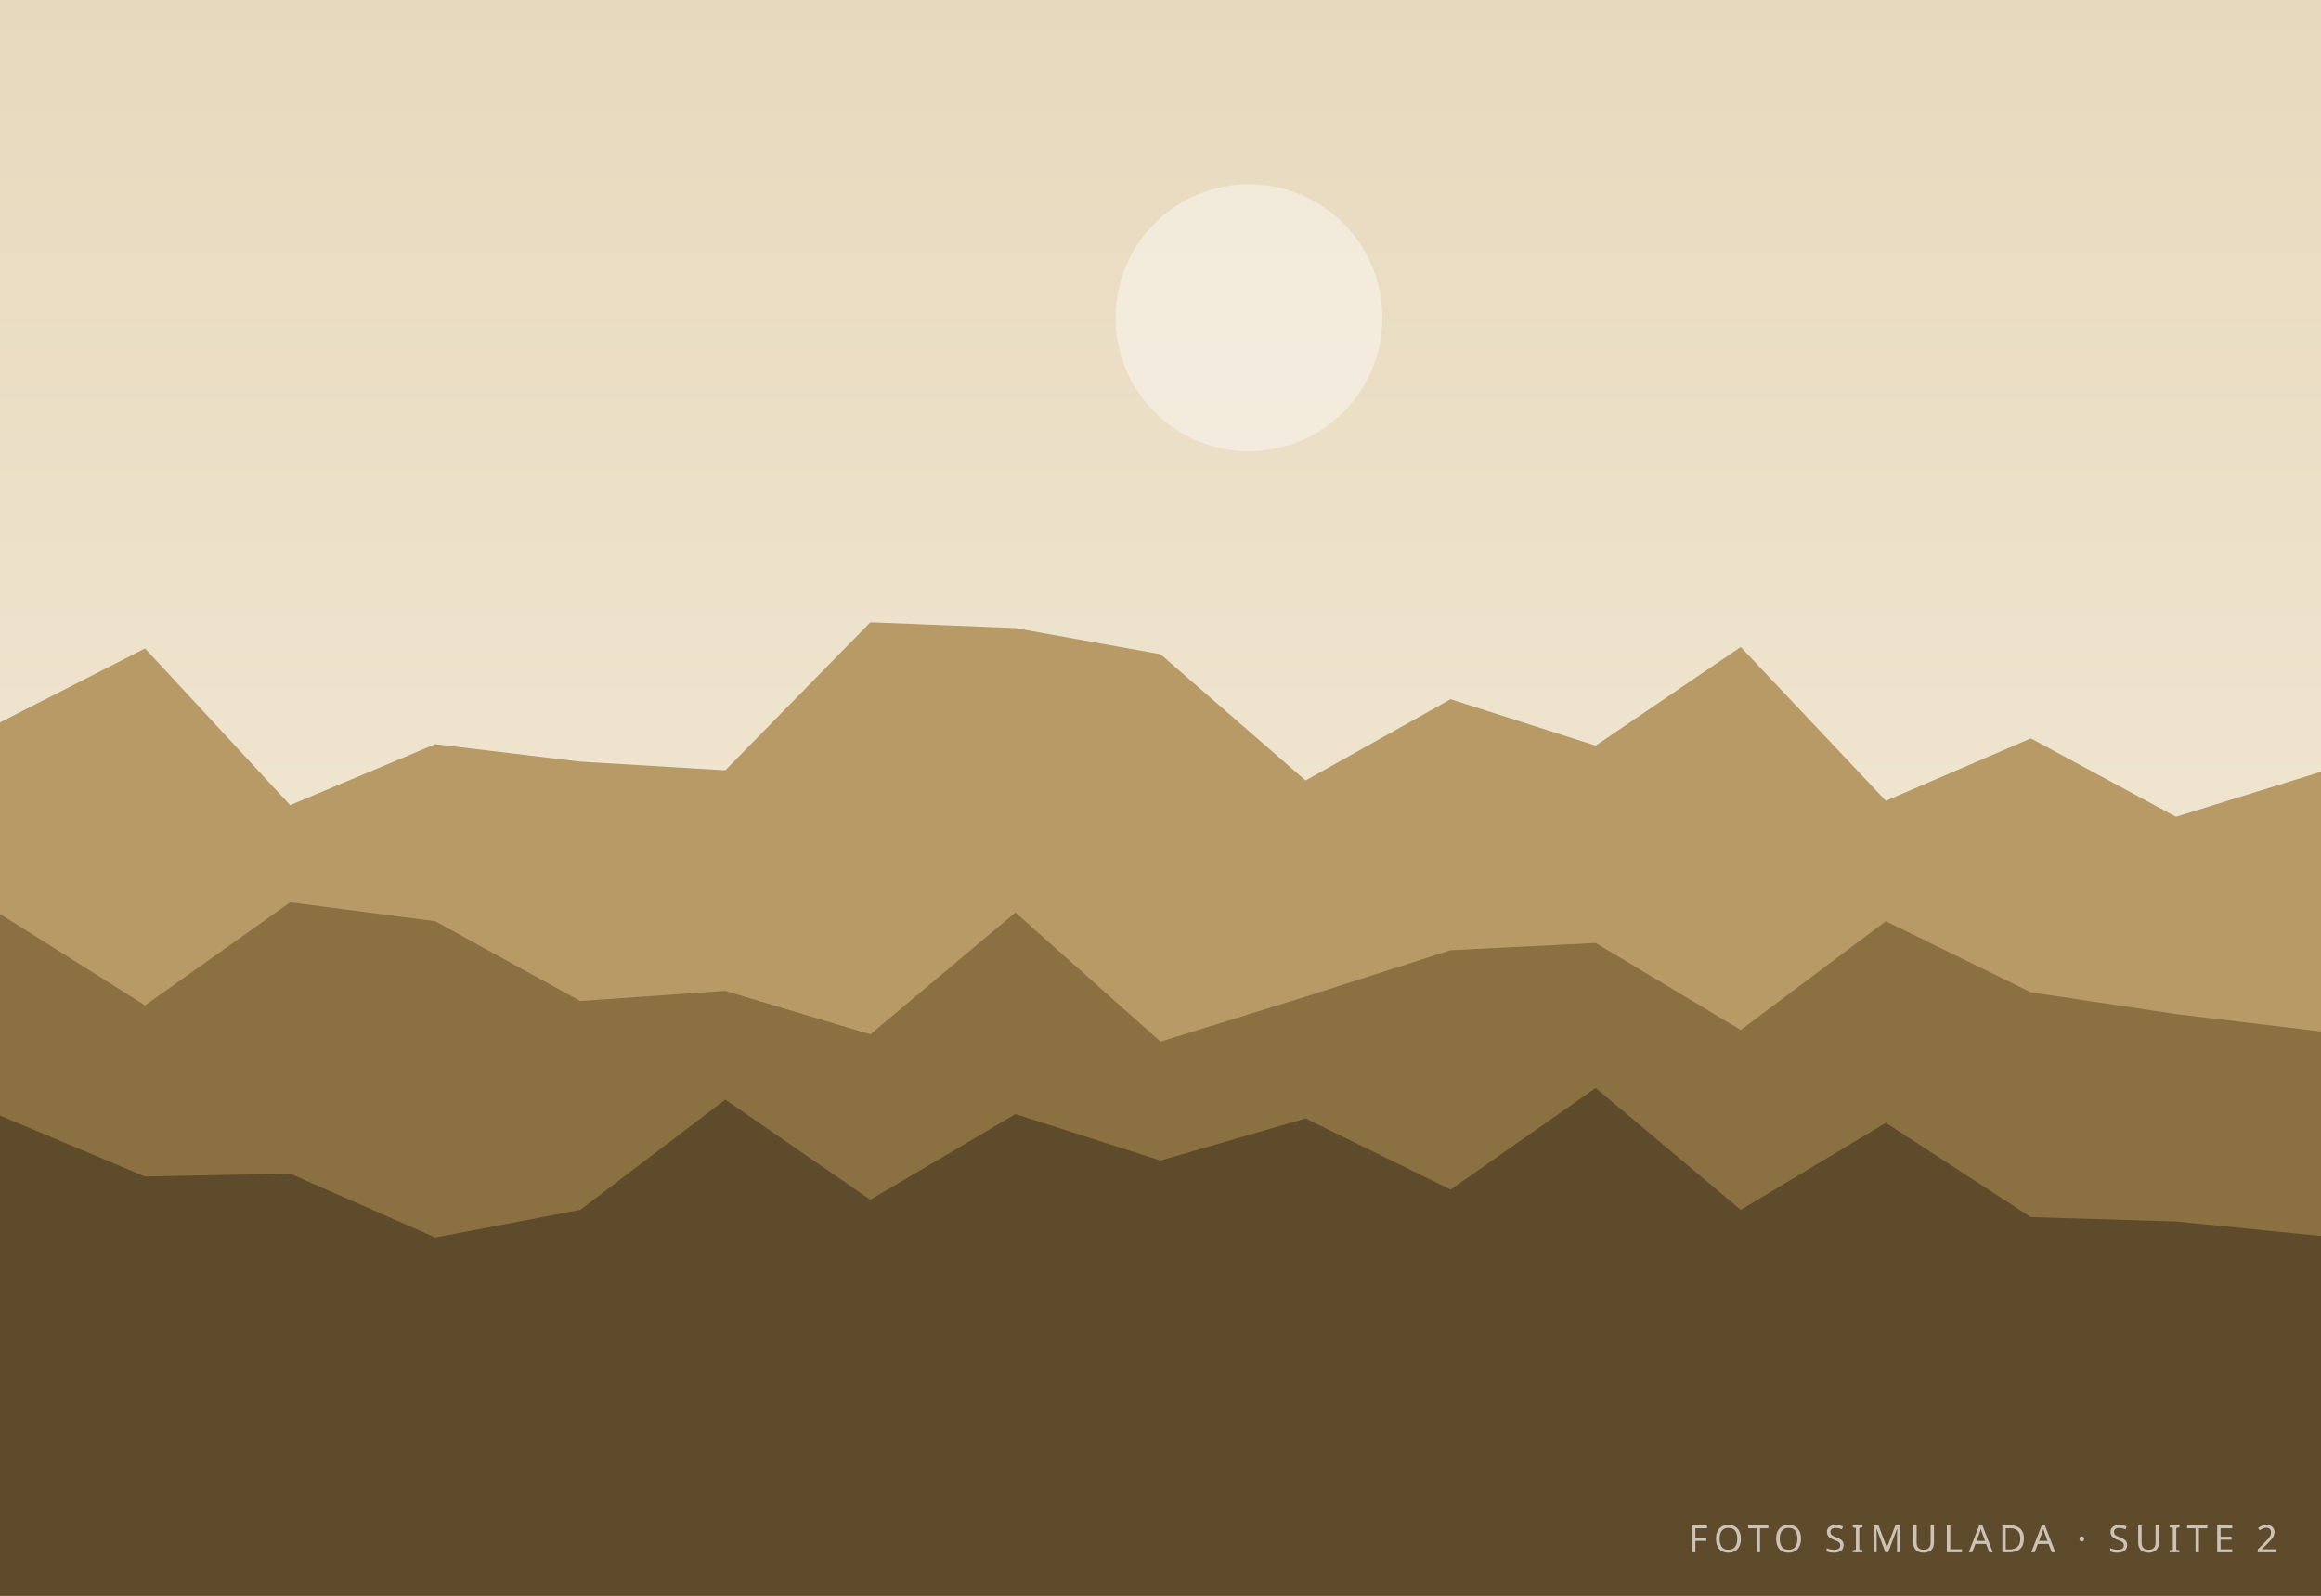
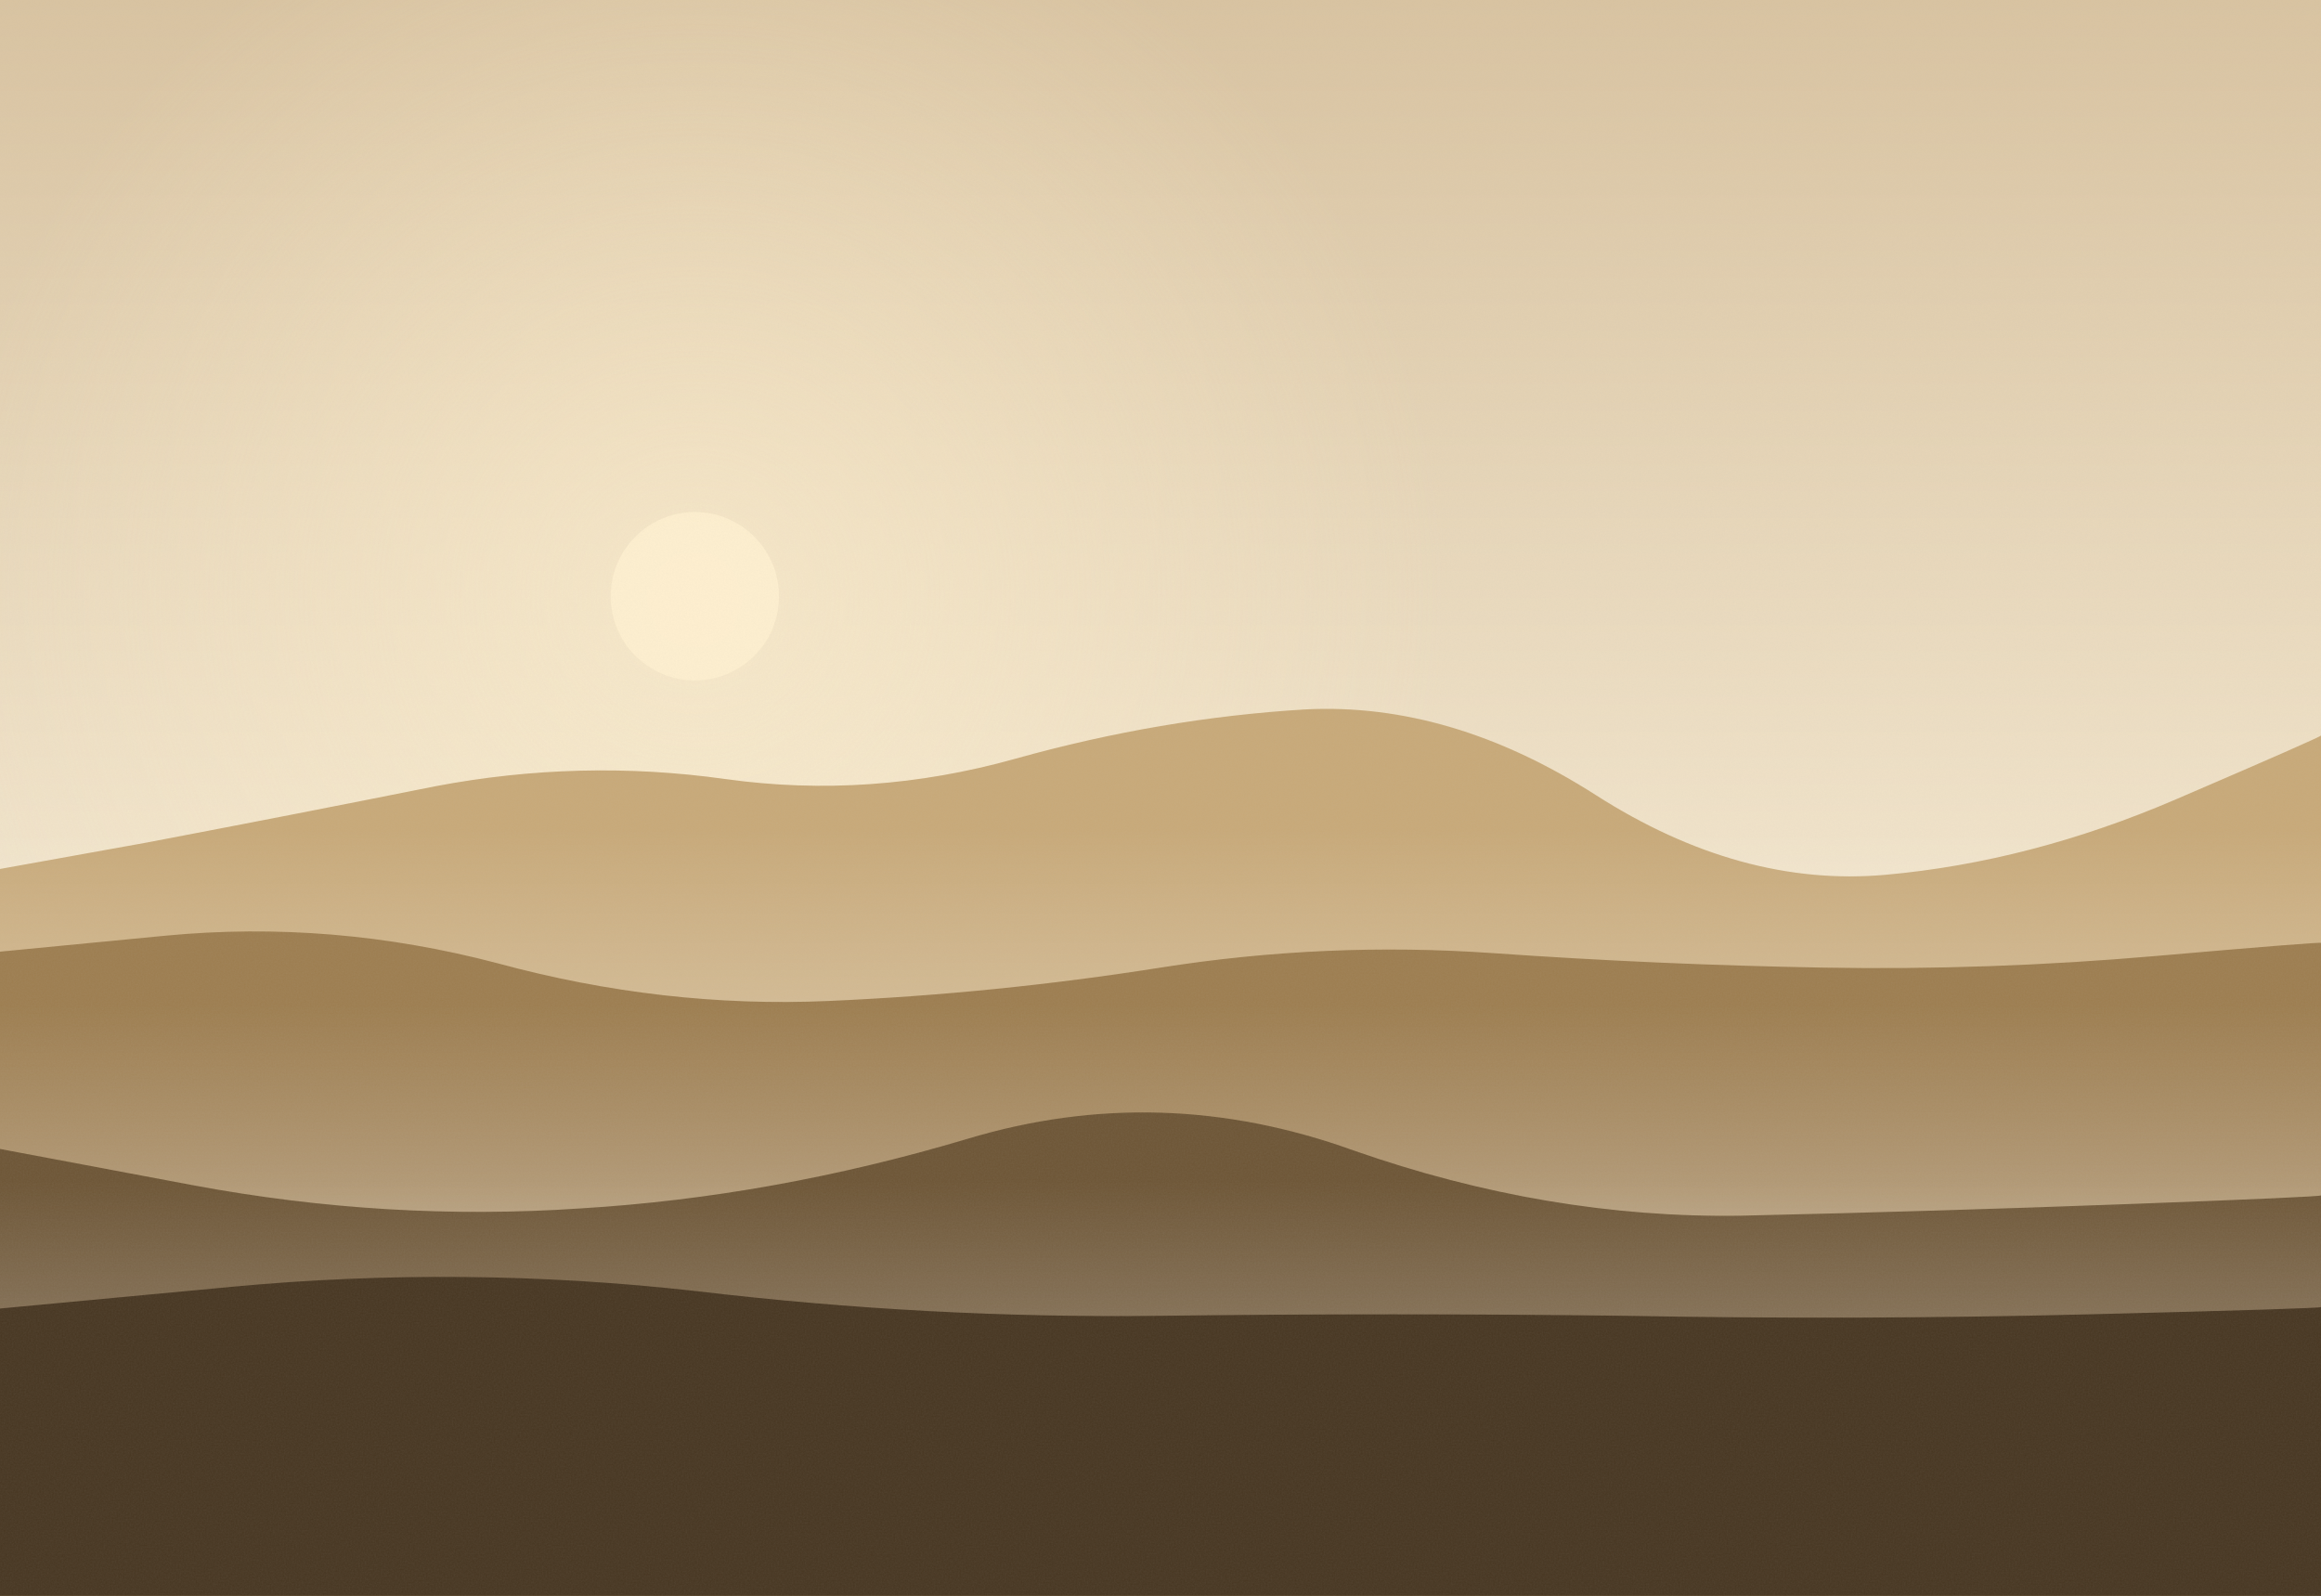
<svg xmlns="http://www.w3.org/2000/svg" viewBox="0 0 1600 1100" preserveAspectRatio="xMidYMid slice">
  <defs>
-     <linearGradient id="g" x1="0" y1="0" x2="0" y2="1">
-       <stop offset="0" stop-color="#e7d9bd" />
-       <stop offset="1" stop-color="#f7efe0" />
+     <linearGradient id="sky" x1="0" y1="0" x2="0" y2="1">
+       <stop offset="0" stop-color="#d9c3a0" />
+       <stop offset=".65" stop-color="#f6ead2" />
+       <stop offset="1" stop-color="#f6ead2" />
    </linearGradient>
+     <radialGradient id="sun" cx="479" cy="411" r="520" gradientUnits="userSpaceOnUse">
+       <stop offset="0" stop-color="#fff0cf" stop-opacity=".95" />
+       <stop offset=".12" stop-color="#fff0cf" stop-opacity=".55" />
+       <stop offset="1" stop-color="#fff0cf" stop-opacity="0" />
+     </radialGradient>
+     <linearGradient id="mist" x1="0" y1="0" x2="0" y2="1">
+       <stop offset="0" stop-color="#fff" stop-opacity="0" />
+       <stop offset="1" stop-color="#fff" stop-opacity=".38" />
+     </linearGradient>
+     <filter id="n" x="0" y="0" width="100%" height="100%">
+       <feTurbulence type="fractalNoise" baseFrequency=".9" numOctaves="2" seed="4" />
+       <feColorMatrix values="0 0 0 0 .5  0 0 0 0 .5  0 0 0 0 .5  0 0 0 .55 0" />
+     </filter>
  </defs>
-   <rect width="1600" height="1100" fill="url(#g)" />
-   <circle cx="861" cy="219" r="92" fill="#F9F6F0" opacity=".55" />
-   <polygon points="0,1100 0,498 100,447 200,555 300,513 400,525 500,531 600,429 700,433 800,451 900,538 1000,482 1100,514 1200,446 1300,552 1400,509 1500,563 1600,532 1600,1100" fill="#b79a66" />
-   <polygon points="0,1100 0,630 100,693 200,622 300,635 400,690 500,683 600,713 700,629 800,718 900,687 1000,655 1100,650 1200,710 1300,635 1400,684 1500,699 1600,711 1600,1100" fill="#8b7142" />
-   <polygon points="0,1100 0,769 100,811 200,809 300,853 400,834 500,758 600,827 700,768 800,800 900,771 1000,820 1100,750 1200,834 1300,774 1400,839 1500,842 1600,852 1600,1100" fill="#5e4b2c" />
-   <text x="1570" y="1070" text-anchor="end" font-family="sans-serif" font-size="26" letter-spacing="4" fill="#F9F6F0" opacity=".7">FOTO SIMULADA · SUITE 2</text>
+   <rect width="1600" height="1100" fill="url(#sky)" />
+   <rect width="1600" height="1100" fill="url(#sun)" />
+   <circle cx="479" cy="411" r="58" fill="#fff0cf" opacity=".9" />
+   <path d="M0,1100 L0,599 Q0,599 100,581 Q200,562 300,542 Q400,523 500,537 Q600,551 700,523 Q800,495 900,489 Q1000,484 1100,548 Q1200,612 1300,603 Q1400,594 1500,551 T1600,507 L1600,1100 Z" fill="#c8a978" />
+   <rect y="572" width="1600" height="220" fill="url(#mist)" />
+   <path d="M0,1100 L0,656 Q0,656 114,645 Q229,634 343,664 Q457,695 571,690 Q686,685 800,667 Q914,649 1029,657 Q1143,665 1257,667 Q1371,669 1486,659 T1600,650 L1600,1100 Z" fill="#9d7d4f" />
+   <rect y="693" width="1600" height="220" fill="url(#mist)" />
+   <path d="M0,1100 L0,792 Q0,792 133,817 Q267,842 400,833 Q533,825 667,785 Q800,745 933,793 Q1067,840 1200,838 Q1333,835 1467,830 T1600,824 L1600,1100 Z" fill="#6d5535" />
+   <rect y="814" width="1600" height="220" fill="url(#mist)" />
+   <path d="M0,1100 L0,902 Q0,902 160,887 Q320,872 480,890 Q640,909 800,907 Q960,905 1120,907 Q1280,910 1440,906 T1600,901 L1600,1100 Z" fill="#473621" />
+   <rect width="1600" height="1100" filter="url(#n)" opacity=".16" />
</svg>
